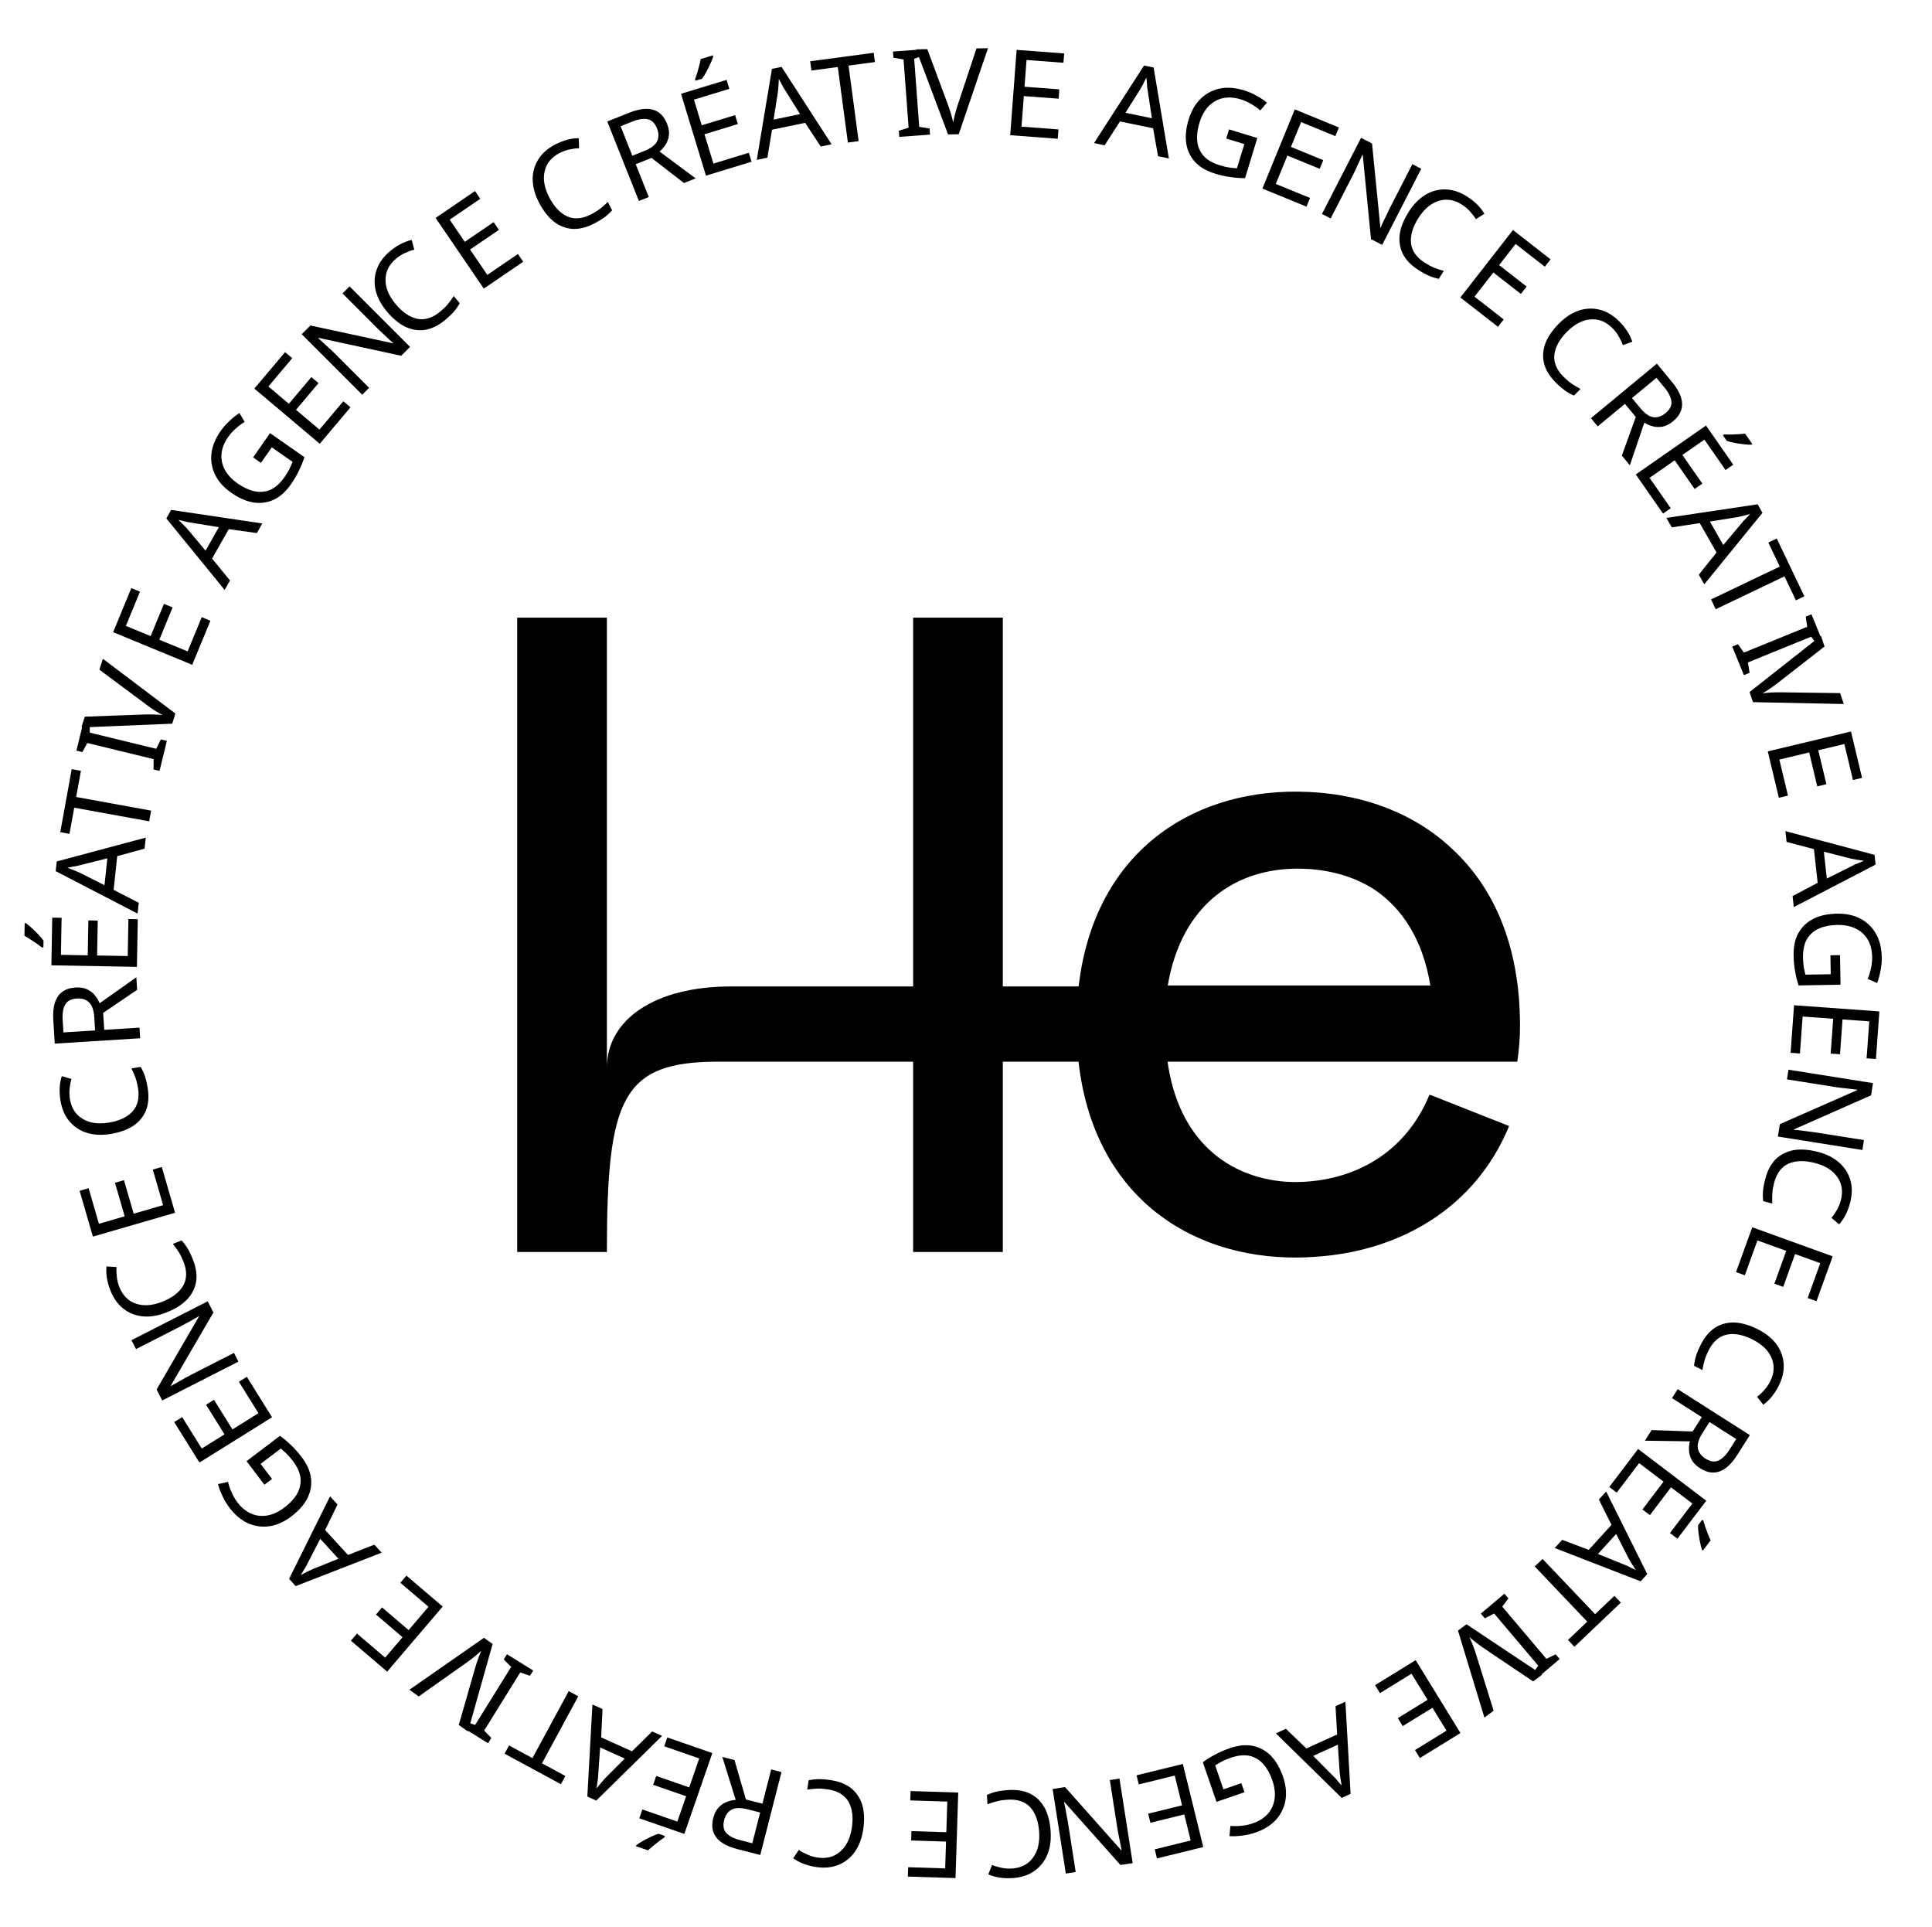
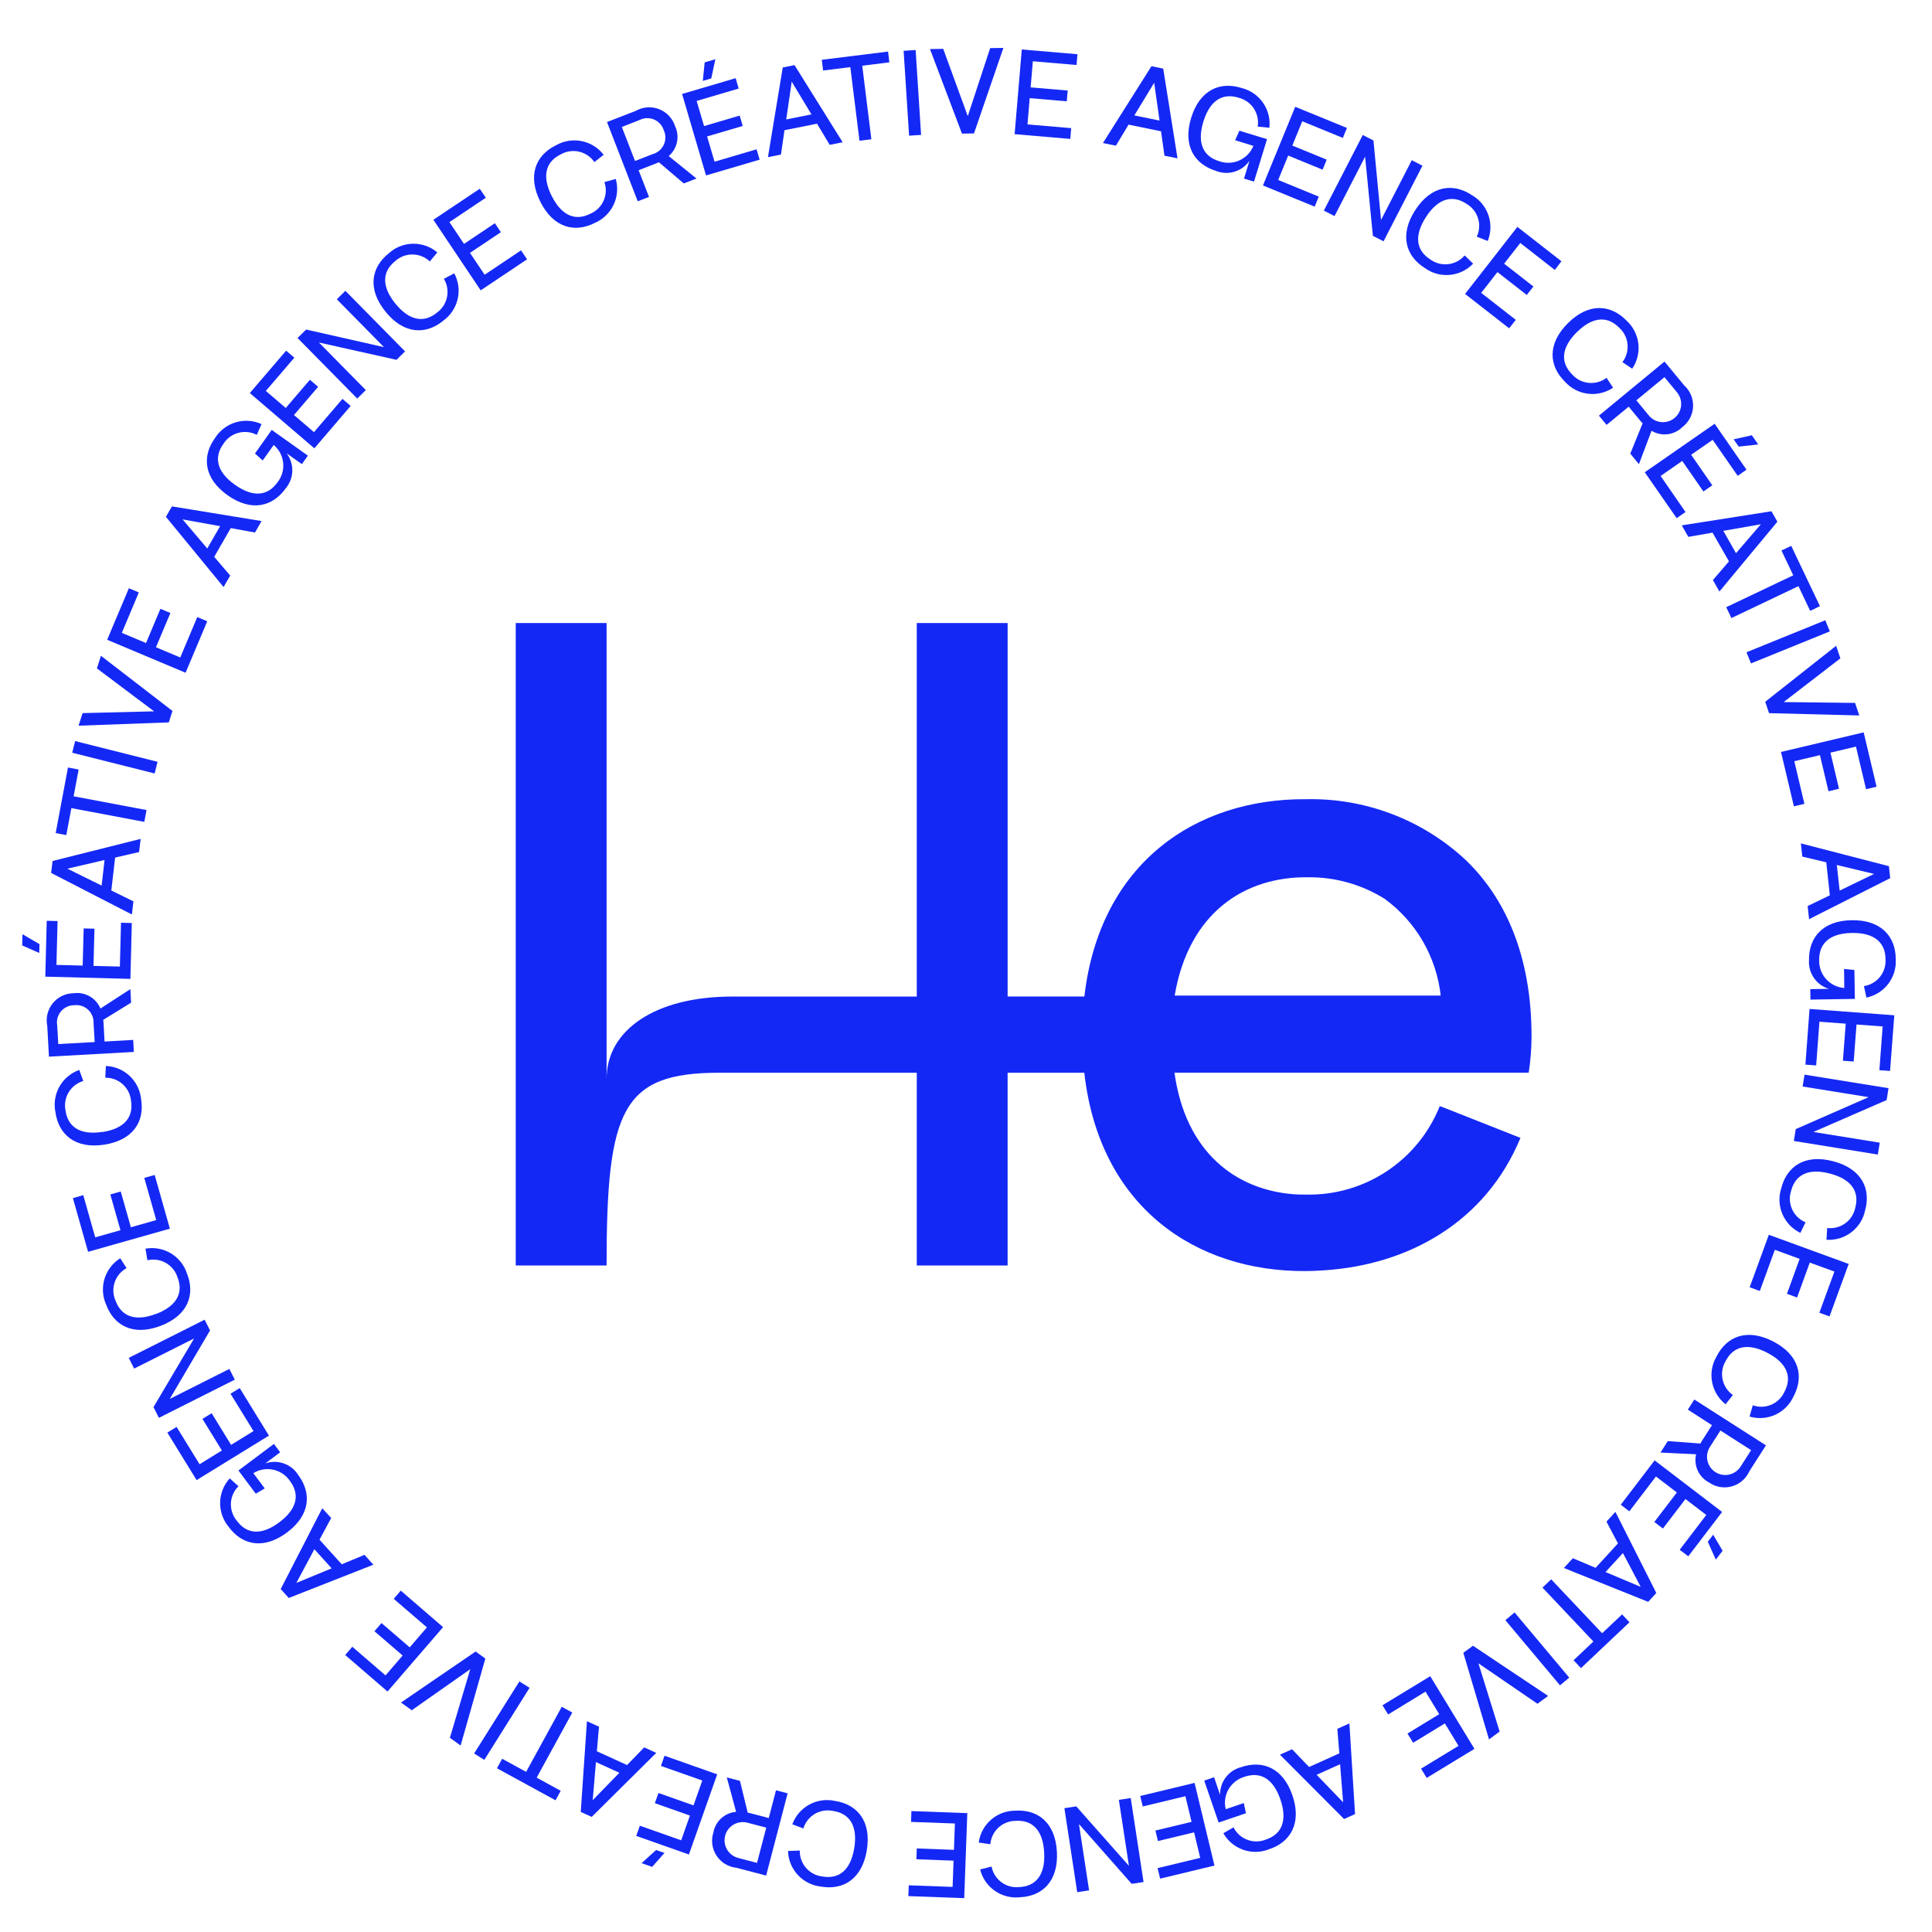
- <svg id="a" data-name="Calque 1" width="5.004cm" height="4.989cm" viewBox="0 0 141.846 141.414">
+ <svg xmlns="http://www.w3.org/2000/svg" width="137" height="137" viewBox="0 0 137 137">
  <defs>
    <style>
            .animating {
                transform-origin: center;
-                 animation: rotate 12s infinite linear;
+                 animation: rotate 30s infinite linear;
            }
            @keyframes rotate {
                from { transform: rotate(360deg); }
                to { transform: rotate(0); }
            }
- </style>
+         </style>
  </defs>
-   <g class="animating" font-size="8.79px">
-     <text class="c" font-family="PP Radio Grotesk" transform="translate(80.32233 10.49966) rotate(11.58759)">
-       <tspan x="0" y="0">A</tspan>
-     </text>
-     <text class="c" font-family="PP Radio Grotesk" transform="translate(85.84382 11.61441) rotate(17.0106)">
-       <tspan x="0" y="0">G</tspan>
-     </text>
-     <text class="c" font-family="PP Radio Grotesk" transform="translate(91.88776 13.51334) rotate(22.26821)">
-       <tspan x="0" y="0">E</tspan>
-     </text>
-     <text class="c" font-family="PP Radio Grotesk" transform="translate(96.29303 15.30875) rotate(27.18652)">
-       <tspan x="0" y="0">N</tspan>
-     </text>
-     <text class="c" font-family="PP Radio Grotesk" transform="translate(101.296 17.87515) rotate(32.77112)">
-       <tspan x="0" y="0">C</tspan>
-     </text>
-     <text class="c" font-family="PP Radio Grotesk" transform="translate(106.5411 21.30533) rotate(37.94838)">
-       <tspan x="0" y="0">E</tspan>
-     </text>
-     <text class="c" font-family="PP Radio Grotesk" transform="translate(110.295 24.29263) rotate(41.15704)">
-       <tspan x="0" y="0" />
-     </text>
-     <text class="c" font-family="PP Radio Grotesk" transform="translate(111.8663 25.58267) rotate(45.04192)">
-       <tspan x="0" y="0">C</tspan>
-     </text>
-     <text class="c" font-family="PP Radio Grotesk" transform="translate(116.2579 30.03043) rotate(50.42526)">
-       <tspan x="0" y="0">R</tspan>
-     </text>
-     <text class="c" font-family="PP Radio Grotesk" transform="translate(119.6075 34.11783) rotate(55.14106)">
-       <tspan x="0" y="0">É</tspan>
-     </text>
-     <text class="c" font-family="PP Radio Grotesk" transform="translate(122.3458 38.01431) rotate(60.27282)">
-       <tspan x="0" y="0">A</tspan>
-     </text>
-     <text class="c" font-family="PP Radio Grotesk" transform="translate(124.7403 42.15054) rotate(64.44756)">
-       <tspan x="0" y="0">T</tspan>
-     </text>
-     <text class="c" font-family="PP Radio Grotesk" transform="translate(127.044 47.12125) rotate(67.84314)">
-       <tspan x="0" y="0">I</tspan>
-     </text>
-     <text class="c" font-family="PP Radio Grotesk" transform="translate(127.7364 48.66128) rotate(71.48145)">
-       <tspan x="0" y="0">V</tspan>
-     </text>
-     <text class="c" font-family="PP Radio Grotesk" transform="translate(129.5889 54.31558) rotate(76.55361)">
-       <tspan x="0" y="0">E</tspan>
-     </text>
-     <text class="c" font-family="PP Radio Grotesk" transform="translate(130.6602 58.99966) rotate(79.80459)">
-       <tspan x="0" y="0" />
-     </text>
-     <text class="c" font-family="PP Radio Grotesk" transform="translate(131.0821 61.00308) rotate(83.68088)">
-       <tspan x="0" y="0">A</tspan>
-     </text>
-     <text class="c" font-family="PP Radio Grotesk" transform="translate(131.7169 66.58609) rotate(89.00211)">
-       <tspan x="0" y="0">G</tspan>
-     </text>
-     <text class="c" font-family="PP Radio Grotesk" transform="translate(131.7803 72.92789) rotate(94.14851)">
-       <tspan x="0" y="0">E</tspan>
-     </text>
-     <text class="c" font-family="PP Radio Grotesk" transform="translate(131.4454 77.66812) rotate(99.02576)">
-       <tspan x="0" y="0">N</tspan>
-     </text>
-     <text class="c" font-family="PP Radio Grotesk" transform="translate(130.5626 83.2399) rotate(104.6508)">
-       <tspan x="0" y="0">C</tspan>
-     </text>
-     <text class="c" font-family="PP Radio Grotesk" transform="translate(128.9395 89.27408) rotate(109.8667)">
-       <tspan x="0" y="0">E</tspan>
-     </text>
-     <text class="c" font-family="PP Radio Grotesk" transform="translate(127.2618 93.77896) rotate(113.1244)">
-       <tspan x="0" y="0" />
-     </text>
-     <text class="c" font-family="PP Radio Grotesk" transform="translate(126.5186 95.6774) rotate(117.0555)">
-       <tspan x="0" y="0">C</tspan>
-     </text>
-     <text class="c" font-family="PP Radio Grotesk" transform="translate(123.6368 101.2409) rotate(122.4928)">
-       <tspan x="0" y="0">R</tspan>
-     </text>
-     <text class="c" font-family="PP Radio Grotesk" transform="translate(120.7882 105.6725) rotate(127.1989)">
-       <tspan x="0" y="0">É</tspan>
-     </text>
-     <text class="c" font-family="PP Radio Grotesk" transform="translate(117.9239 109.4787) rotate(132.3113)">
-       <tspan x="0" y="0">A</tspan>
-     </text>
-     <text class="c" font-family="PP Radio Grotesk" transform="translate(114.7393 113.0192) rotate(136.4297)">
-       <tspan x="0" y="0">T</tspan>
-     </text>
-     <text class="c" font-family="PP Radio Grotesk" transform="translate(110.7276 116.7472) rotate(139.7846)">
-       <tspan x="0" y="0">I</tspan>
-     </text>
-     <text class="c" font-family="PP Radio Grotesk" transform="translate(109.4766 117.8815) rotate(143.3804)">
-       <tspan x="0" y="0">V</tspan>
-     </text>
-     <text class="c" font-family="PP Radio Grotesk" transform="translate(104.67 121.4079) rotate(148.4141)">
-       <tspan x="0" y="0">E</tspan>
-     </text>
-     <text class="c" font-family="PP Radio Grotesk" transform="translate(100.543 123.8888) rotate(151.6604)">
-       <tspan x="0" y="0" />
-     </text>
-     <text class="c" font-family="PP Radio Grotesk" transform="translate(98.77839 124.9088) rotate(155.5394)">
-       <tspan x="0" y="0">A</tspan>
-     </text>
-     <text class="c" font-family="PP Radio Grotesk" transform="translate(93.66901 127.2526) rotate(160.9501)">
-       <tspan x="0" y="0">G</tspan>
-     </text>
-     <text class="c" font-family="PP Radio Grotesk" transform="translate(87.6778 129.2712) rotate(166.197)">
-       <tspan x="0" y="0">E</tspan>
-     </text>
-     <text class="c" font-family="PP Radio Grotesk" transform="translate(83.04206 130.4176) rotate(171.1324)">
-       <tspan x="0" y="0">N</tspan>
-     </text>
-     <text class="c" font-family="PP Radio Grotesk" transform="translate(77.48737 131.2873) rotate(176.6901)">
-       <tspan x="0" y="0">C</tspan>
-     </text>
-     <text class="c" font-family="PP Radio Grotesk" transform="translate(71.211 131.6042) rotate(-178.1854)">
-       <tspan x="0" y="0">E</tspan>
-     </text>
-     <text class="c" font-family="PP Radio Grotesk" transform="translate(66.4405 131.4079) rotate(-175.0149)">
-       <tspan x="0" y="0" />
-     </text>
-     <text class="c" font-family="PP Radio Grotesk" transform="translate(64.38386 131.2907) rotate(-171.0867)">
-       <tspan x="0" y="0">C</tspan>
-     </text>
-     <text class="c" font-family="PP Radio Grotesk" transform="translate(58.20905 130.2868) rotate(-165.6385)">
-       <tspan x="0" y="0">R</tspan>
-     </text>
-     <text class="c" font-family="PP Radio Grotesk" transform="translate(53.11237 128.9596) rotate(-160.8844)">
-       <tspan x="0" y="0">É</tspan>
-     </text>
-     <text class="c" font-family="PP Radio Grotesk" transform="translate(48.60846 127.4196) rotate(-155.715)">
-       <tspan x="0" y="0">A</tspan>
-     </text>
-     <text class="c" font-family="PP Radio Grotesk" transform="translate(44.25593 125.4865) rotate(-151.5526)">
-       <tspan x="0" y="0">T</tspan>
-     </text>
-     <text class="c" font-family="PP Radio Grotesk" transform="translate(39.45319 122.8097) rotate(-148.1555)">
-       <tspan x="0" y="0">I</tspan>
-     </text>
-     <text class="c" font-family="PP Radio Grotesk" transform="translate(38.00007 121.9762) rotate(-144.5606)">
-       <tspan x="0" y="0">V</tspan>
-     </text>
-     <text class="c" font-family="PP Radio Grotesk" transform="translate(33.15534 118.4816) rotate(-139.5276)">
-       <tspan x="0" y="0">E</tspan>
-     </text>
-     <text class="c" font-family="PP Radio Grotesk" transform="translate(29.53913 115.3346) rotate(-136.3236)">
-       <tspan x="0" y="0" />
-     </text>
-     <text class="c" font-family="PP Radio Grotesk" transform="translate(28.02155 113.9689) rotate(-132.4809)">
-       <tspan x="0" y="0">A</tspan>
-     </text>
-     <text class="c" font-family="PP Radio Grotesk" transform="translate(24.21296 109.8351) rotate(-127.1346)">
-       <tspan x="0" y="0">G</tspan>
-     </text>
-     <text class="c" font-family="PP Radio Grotesk" transform="translate(20.4278 104.7589) rotate(-121.9315)">
-       <tspan x="0" y="0">E</tspan>
-     </text>
-     <text class="c" font-family="PP Radio Grotesk" transform="translate(17.89557 100.7101) rotate(-117.0122)">
-       <tspan x="0" y="0">N</tspan>
-     </text>
-     <text class="c" font-family="PP Radio Grotesk" transform="translate(15.33112 95.68716) rotate(-111.3893)">
-       <tspan x="0" y="0">C</tspan>
-     </text>
-     <text class="c" font-family="PP Radio Grotesk" transform="translate(13.09284 89.84439) rotate(-106.1676)">
-       <tspan x="0" y="0">E</tspan>
-     </text>
-     <text class="c" font-family="PP Radio Grotesk" transform="translate(11.80573 85.23794) rotate(-102.9321)">
-       <tspan x="0" y="0" />
-     </text>
-     <text class="c" font-family="PP Radio Grotesk" transform="translate(11.28815 83.26968) rotate(-99.00419)">
-       <tspan x="0" y="0">C</tspan>
-     </text>
-     <text class="c" font-family="PP Radio Grotesk" transform="translate(10.34382 77.06705) rotate(-93.58039)">
-       <tspan x="0" y="0">R</tspan>
-     </text>
-     <text class="c" font-family="PP Radio Grotesk" transform="translate(10.0362 71.8273) rotate(-88.95847)">
-       <tspan x="0" y="0">É</tspan>
-     </text>
-     <text class="c" font-family="PP Radio Grotesk" transform="translate(10.10261 67.05777) rotate(-83.86107)">
-       <tspan x="0" y="0">A</tspan>
-     </text>
-     <text class="c" font-family="PP Radio Grotesk" transform="translate(10.58698 62.298) rotate(-79.69284)">
-       <tspan x="0" y="0">T</tspan>
-     </text>
-     <text class="c" font-family="PP Radio Grotesk" transform="translate(11.62897 56.9313) rotate(-76.30787)">
-       <tspan x="0" y="0">I</tspan>
-     </text>
-     <text class="c" font-family="PP Radio Grotesk" transform="translate(11.9737 55.26578) rotate(-72.65554)">
-       <tspan x="0" y="0">V</tspan>
-     </text>
-     <text class="c" font-family="PP Radio Grotesk" transform="translate(13.78522 49.59048) rotate(-67.57606)">
-       <tspan x="0" y="0">E</tspan>
-     </text>
-     <text class="c" font-family="PP Radio Grotesk" transform="translate(15.65729 45.17789) rotate(-64.33889)">
-       <tspan x="0" y="0" />
-     </text>
-     <text class="c" font-family="PP Radio Grotesk" transform="translate(16.49323 43.29947) rotate(-60.44671)">
-       <tspan x="0" y="0">A</tspan>
-     </text>
-     <text class="c" font-family="PP Radio Grotesk" transform="translate(19.25007 38.40152) rotate(-55.07592)">
-       <tspan x="0" y="0">G</tspan>
-     </text>
-     <text class="c" font-family="PP Radio Grotesk" transform="translate(22.92194 33.22671) rotate(-49.86853)">
-       <tspan x="0" y="0">E</tspan>
-     </text>
-     <text class="c" font-family="PP Radio Grotesk" transform="translate(25.98542 29.57974) rotate(-44.99873)">
-       <tspan x="0" y="0">N</tspan>
-     </text>
-     <text class="c" font-family="PP Radio Grotesk" transform="translate(29.96491 25.59634) rotate(-39.44618)">
-       <tspan x="0" y="0">C</tspan>
-     </text>
-     <text class="c" font-family="PP Radio Grotesk" transform="translate(34.81159 21.66617) rotate(-34.29986)">
-       <tspan x="0" y="0">E</tspan>
-     </text>
-     <text class="c" font-family="PP Radio Grotesk" transform="translate(38.81061 18.99576) rotate(-31.06667)">
-       <tspan x="0" y="0" />
-     </text>
-     <text class="c" font-family="PP Radio Grotesk" transform="translate(40.52643 17.88785) rotate(-27.14272)">
-       <tspan x="0" y="0">C</tspan>
-     </text>
-     <text class="c" font-family="PP Radio Grotesk" transform="translate(46.10846 15.06656) rotate(-21.69678)">
-       <tspan x="0" y="0">R</tspan>
-     </text>
-     <text class="c" font-family="PP Radio Grotesk" transform="translate(51.00886 13.13931) rotate(-16.94481)">
-       <tspan x="0" y="0">É</tspan>
-     </text>
-     <text class="c" font-family="PP Radio Grotesk" transform="translate(55.56159 11.7316) rotate(-11.76624)">
-       <tspan x="0" y="0">A</tspan>
-     </text>
-     <text class="c" font-family="PP Radio Grotesk" transform="translate(60.22175 10.73209) rotate(-7.60532)">
-       <tspan x="0" y="0">T</tspan>
-     </text>
-     <text class="c" font-family="PP Radio Grotesk" transform="translate(65.66511 10.07095) rotate(-4.23893)">
-       <tspan x="0" y="0">I</tspan>
-     </text>
-     <text class="c" font-family="PP Radio Grotesk" transform="translate(67.35846 9.90103) rotate(-.9283)">
-       <tspan x="0" y="0">V</tspan>
-     </text>
-     <text class="c" font-family="PP Radio Grotesk" transform="translate(73.31159 9.85562) rotate(4.30514)">
-       <tspan x="0" y="0">E</tspan>
-     </text>
+   <g id="Groupe_86" data-name="Groupe 86" transform="translate(1.573 3.398)">
+     <g id="Groupe_85" data-name="Groupe 85">
+       <g class="animating" id="Groupe_84" data-name="Groupe 84">
+         <path id="Tracé_226" data-name="Tracé 226" d="M89.183,9.541l-.709-.216.386-1.26a1.988,1.988,0,0,1-2.365.718c-1.516-.466-2.38-1.766-1.77-3.76S86.785,2.418,88.3,2.9a2.615,2.615,0,0,1,1.974,2.82l-.83-.082A1.81,1.81,0,0,0,88.084,3.59c-1.06-.333-2.007.108-2.493,1.7s.053,2.478,1.116,2.8a1.918,1.918,0,0,0,2.431-1.085l-1.293-.4.3-.675,1.961.6Z" transform="translate(-1.833 -0.059)" fill="#1428f5" />
+         <path id="Tracé_227" data-name="Tracé 227" d="M95.6,6.474l-2.877-1.18-.706,1.722,2.439,1-.291.71-2.44-1-.709,1.73,2.878,1.18-.292.71-3.667-1.5,2.289-5.579,3.667,1.5Z" transform="translate(-1.951 -0.092)" fill="#1428f5" />
+         <path id="Tracé_228" data-name="Tracé 228" d="M100.583,8.1l.758.39-2.759,5.36-.757-.39L97.274,7.85l-2.168,4.212-.758-.389,2.759-5.361.759.39.538,5.634Z" transform="translate(-2.046 -0.137)" fill="#1428f5" />
+         <path id="Tracé_229" data-name="Tracé 229" d="M101.715,12.218c-.9,1.4-.629,2.4.31,3a1.807,1.807,0,0,0,2.439-.283l.6.582a2.618,2.618,0,0,1-3.43.309c-1.341-.845-1.813-2.34-.678-4.1s2.691-1.945,4.014-1.07A2.619,2.619,0,0,1,106.1,13.91l-.777-.306a1.807,1.807,0,0,0-.746-2.339c-.929-.609-1.96-.444-2.862.954" transform="translate(-2.176 -0.22)" fill="#1428f5" />
+         <path id="Tracé_230" data-name="Tracé 230" d="M110.949,16.027,108.5,14.114l-1.145,1.467L109.43,17.2l-.472.6-2.079-1.622-1.15,1.474,2.452,1.913-.472.6-3.125-2.438,3.71-4.754,3.124,2.437Z" transform="translate(-2.268 -0.282)" fill="#1428f5" />
+         <path id="Tracé_231" data-name="Tracé 231" d="M112.651,20.56c-1.178,1.172-1.125,2.214-.337,3a1.806,1.806,0,0,0,2.442.244l.462.7a2.617,2.617,0,0,1-3.415-.429c-1.13-1.11-1.273-2.67.211-4.146s3.042-1.327,4.148-.192a2.618,2.618,0,0,1,.412,3.418l-.694-.465a1.806,1.806,0,0,0-.232-2.443c-.777-.793-1.819-.851-3,.322" transform="translate(-2.406 -0.409)" fill="#1428f5" />
+         <path id="Tracé_232" data-name="Tracé 232" d="M117.124,30.008l-.613-.744.874-2.148a1.564,1.564,0,0,1-.138-.154l-.849-1.03-1.567,1.293-.543-.657,4.65-3.835,1.392,1.687a1.924,1.924,0,0,1-.139,2.972,1.79,1.79,0,0,1-2.172.25Zm1.811-6.169-1.993,1.644.849,1.029a1.293,1.293,0,1,0,1.993-1.643Z" transform="translate(-2.479 -0.493)" fill="#1428f5" />
+         <path id="Tracé_233" data-name="Tracé 233" d="M124.2,30.935l-1.774-2.553-1.527,1.06,1.5,2.165-.631.437-1.5-2.165-1.535,1.065L120.5,33.5l-.629.437-2.26-3.255,4.954-3.439,2.258,3.256Zm1.454-2.225-1.383.153-.358-.517,1.289-.288Z" transform="translate(-2.551 -0.591)" fill="#1428f5" />
+         <path id="Tracé_234" data-name="Tracé 234" d="M122.5,38.46l1.139-1.321L122.474,35.1l-1.718.3-.464-.816,6.358-1,.422.74-4.112,4.953Zm.738-3.488.9,1.586,1.763-2.052Z" transform="translate(-2.609 -0.728)" fill="#1428f5" />
+         <path id="Tracé_235" data-name="Tracé 235" d="M129.468,40.7l-.834-1.75-4.752,2.262-.367-.77,4.752-2.262-.836-1.758.693-.329,2.036,4.277Z" transform="translate(-2.679 -0.783)" fill="#1428f5" />
+         <rect id="Rectangle_109" data-name="Rectangle 109" width="6.033" height="0.853" transform="translate(122.271 42.854) rotate(-22.093)" fill="#1428f5" />
+         <path id="Tracé_236" data-name="Tracé 236" d="M132.711,47.386l.3.89-6.4-.164-.27-.808,5.029-3.968.3.89-4.022,3.1Z" transform="translate(-2.74 -0.94)" fill="#1428f5" />
+         <path id="Tracé_237" data-name="Tracé 237" d="M133.516,53.643,132.8,50.62l-1.809.429.607,2.562-.745.177-.608-2.562-1.817.43.716,3.023-.745.177L127.485,51l5.862-1.389.914,3.852Z" transform="translate(-2.765 -1.076)" fill="#1428f5" />
+         <path id="Tracé_238" data-name="Tracé 238" d="M129.405,62.1l1.573-.759L130.726,59l-1.7-.406-.1-.934,6.242,1.614.092.849-5.753,2.909Zm2.069-2.91.2,1.817,2.438-1.183Z" transform="translate(-2.796 -1.251)" fill="#1428f5" />
+         <path id="Tracé_239" data-name="Tracé 239" d="M129.617,68.855l-.012-.741,1.319-.021a1.987,1.987,0,0,1-1.41-2.029c-.025-1.585.946-2.806,3.031-2.838s3.111,1.157,3.119,2.742a2.618,2.618,0,0,1-2.077,2.746l-.177-.816a1.805,1.805,0,0,0,1.529-1.918c-.008-1.111-.718-1.875-2.38-1.85s-2.339.812-2.322,1.923a1.916,1.916,0,0,0,1.78,1.979L132,66.681l.733.074.032,2.051Z" transform="translate(-2.809 -1.371)" fill="#1428f5" />
+         <path id="Tracé_240" data-name="Tracé 240" d="M134.5,74l.232-3.1-1.854-.139-.2,2.626-.765-.057.2-2.627-1.864-.139-.232,3.1-.763-.057.294-3.948,6.009.449-.3,3.948Z" transform="translate(-2.804 -1.511)" fill="#1428f5" />
+         <path id="Tracé_241" data-name="Tracé 241" d="M134.507,79.244l-.137.842-5.956-.962.136-.842,5.167-2.265-4.679-.755.136-.843,5.956.962-.136.842L129.8,78.485Z" transform="translate(-2.785 -1.614)" fill="#1428f5" />
+         <path id="Tracé_242" data-name="Tracé 242" d="M130.954,81.569c-1.608-.424-2.48.149-2.754,1.225a1.806,1.806,0,0,0,1.023,2.231l-.366.749A2.618,2.618,0,0,1,127.5,82.61c.386-1.537,1.66-2.449,3.684-1.916s2.684,1.955,2.263,3.483a2.617,2.617,0,0,1-2.74,2.084l.051-.834a1.805,1.805,0,0,0,1.99-1.435c.292-1.072-.185-2-1.793-2.423" transform="translate(-2.763 -1.747)" fill="#1428f5" />
+         <path id="Tracé_243" data-name="Tracé 243" d="M130.156,91.555l1.067-2.92L129.476,88l-.9,2.476-.719-.263.9-2.476L127,87.092l-1.066,2.92-.721-.263,1.36-3.721,5.663,2.068-1.36,3.722Z" transform="translate(-2.716 -1.866)" fill="#1428f5" />
+         <path id="Tracé_244" data-name="Tracé 244" d="M126.4,94.548c-1.478-.76-2.454-.39-2.954.6a1.807,1.807,0,0,0,.519,2.4l-.52.653a2.618,2.618,0,0,1-.642-3.382c.71-1.417,2.15-2.032,4.011-1.074s2.2,2.487,1.457,3.889a2.617,2.617,0,0,1-3.125,1.442l.228-.8a1.805,1.805,0,0,0,2.253-.971c.517-.983.251-1.992-1.227-2.753" transform="translate(-2.656 -2.023)" fill="#1428f5" />
+         <path id="Tracé_245" data-name="Tracé 245" d="M118.749,101.73l.519-.813,2.314.172a1.557,1.557,0,0,1,.1-.179l.719-1.124-1.712-1.1.46-.718,5.078,3.25-1.179,1.843a1.924,1.924,0,0,1-2.872.78,1.788,1.788,0,0,1-.9-1.99Zm6.428-.171L123,100.166l-.719,1.124a1.293,1.293,0,1,0,2.177,1.392Z" transform="translate(-2.576 -2.125)" fill="#1428f5" />
+         <path id="Tracé_246" data-name="Tracé 246" d="M120.049,108.718l1.886-2.468-1.477-1.128-1.6,2.092-.609-.465,1.6-2.093-1.484-1.133-1.886,2.468-.608-.466,2.4-3.145,4.786,3.658-2.4,3.144Zm2.561.7-.568-1.268.382-.5.667,1.139Z" transform="translate(-2.513 -2.221)" fill="#1428f5" />
+         <path id="Tracé_247" data-name="Tracé 247" d="M112.385,109.4l1.608.681,1.59-1.733-.816-1.543.634-.692,2.9,5.751-.577.628-5.977-2.4Zm3.55-.366-1.235,1.345,2.495,1.051Z" transform="translate(-2.424 -2.302)" fill="#1428f5" />
+         <path id="Tracé_248" data-name="Tracé 248" d="M112.4,116.74l1.407-1.33-3.612-3.822.619-.585,3.612,3.821,1.415-1.335.525.557-3.44,3.251Z" transform="translate(-2.39 -2.408)" fill="#1428f5" />
+         <rect id="Rectangle_110" data-name="Rectangle 110" width="0.853" height="6.03" transform="translate(105.174 111.49) rotate(-39.974)" fill="#1428f5" />
+         <path id="Tracé_249" data-name="Tracé 249" d="M107.035,121.9l-.754.557-1.822-6.141.685-.5,5.327,3.557-.755.556-4.187-2.867Z" transform="translate(-2.266 -2.512)" fill="#1428f5" />
+         <path id="Tracé_250" data-name="Tracé 250" d="M101.335,124.578l2.656-1.616-.967-1.59-2.252,1.371-.4-.655,2.251-1.371-.972-1.6L99,120.737l-.4-.654,3.386-2.06,3.135,5.152-3.385,2.059Z" transform="translate(-2.139 -2.56)" fill="#1428f5" />
+         <path id="Tracé_251" data-name="Tracé 251" d="M92.025,123.277l1.209,1.259,2.143-.967-.142-1.739.856-.385.4,6.429-.778.351-4.549-4.563Zm3.406,1.062-1.664.75,1.879,1.949Z" transform="translate(-1.977 -2.634)" fill="#1428f5" />
+         <path id="Tracé_252" data-name="Tracé 252" d="M85.678,125.566l.7-.239.424,1.247a1.988,1.988,0,0,1,1.5-1.965c1.5-.511,2.959.038,3.632,2.01s-.146,3.315-1.65,3.81a2.615,2.615,0,0,1-3.25-1.131l.721-.418a1.807,1.807,0,0,0,2.3.864c1.054-.35,1.562-1.26,1.027-2.833s-1.493-1.975-2.544-1.617a1.916,1.916,0,0,0-1.335,2.3l1.28-.436.155.721-1.94.66Z" transform="translate(-1.858 -2.699)" fill="#1428f5" />
+         <path id="Tracé_253" data-name="Tracé 253" d="M82.271,131.8l3.023-.728-.435-1.809-2.563.617-.179-.745,2.563-.616-.437-1.818-3.023.727-.18-.744,3.853-.927,1.411,5.862-3.853.927Z" transform="translate(-1.758 -2.728)" fill="#1428f5" />
+         <path id="Tracé_254" data-name="Tracé 254" d="M77.294,133.4l-.842.128-.909-5.956.841-.128,3.736,4.218-.715-4.68.843-.128.908,5.956-.841.128L76.576,128.7Z" transform="translate(-1.639 -2.751)" fill="#1428f5" />
+         <path id="Tracé_255" data-name="Tracé 255" d="M73.975,130.737c-.09-1.659-.9-2.315-2.01-2.246a1.805,1.805,0,0,0-1.807,1.658l-.826-.119a2.616,2.616,0,0,1,2.594-2.261c1.581-.1,2.839.83,2.952,2.919s-1.039,3.152-2.622,3.22a2.616,2.616,0,0,1-2.822-1.969l.809-.207a1.806,1.806,0,0,0,1.975,1.455c1.109-.051,1.846-.79,1.757-2.449" transform="translate(-1.504 -2.771)" fill="#1428f5" />
+         <path id="Tracé_256" data-name="Tracé 256" d="M64.261,133.063l3.109.113.067-1.86-2.635-.1.027-.767,2.636.1.068-1.869-3.11-.113.027-.767,3.963.145-.22,6.029-3.961-.145Z" transform="translate(-1.393 -2.772)" fill="#1428f5" />
+         <path id="Tracé_257" data-name="Tracé 257" d="M60.208,130.4c.265-1.643-.39-2.455-1.489-2.624a1.808,1.808,0,0,0-2.121,1.238l-.783-.292a2.619,2.619,0,0,1,3.019-1.66c1.567.236,2.6,1.415,2.266,3.482s-1.685,2.863-3.247,2.594a2.621,2.621,0,0,1-2.343-2.526l.835-.031a1.806,1.806,0,0,0,1.623,1.842c1.1.186,1.973-.38,2.239-2.022" transform="translate(-1.204 -2.755)" fill="#1428f5" />
+         <path id="Tracé_258" data-name="Tracé 258" d="M51.051,125.36l.933.244.549,2.253a1.671,1.671,0,0,1,.2.044l1.292.338.514-1.966.825.215-1.525,5.831-2.116-.553a1.923,1.923,0,0,1-1.627-2.491A1.789,1.789,0,0,1,51.71,127.8Zm2.143,6.061.654-2.5-1.291-.339a1.293,1.293,0,1,0-.654,2.5Z" transform="translate(-1.085 -2.719)" fill="#1428f5" />
+         <path id="Tracé_259" data-name="Tracé 259" d="M44.765,128.75l2.931,1.035.619-1.754-2.486-.878.256-.722,2.484.877.622-1.762-2.932-1.035.255-.723,3.735,1.319-2.006,5.685-3.736-1.319Zm.122,2.655,1.032-.932.592.209-.877.987Z" transform="translate(-0.965 -2.685)" fill="#1428f5" />
+         <path id="Tracé_260" data-name="Tracé 260" d="M41.78,121.677l-.151,1.74,2.14.977,1.217-1.252.855.39-4.578,4.539-.776-.354.438-6.432Zm1.445,3.266-1.661-.759-.23,2.7Z" transform="translate(-0.878 -2.631)" fill="#1428f5" />
+         <path id="Tracé_261" data-name="Tracé 261" d="M34.781,123.925l1.7.93,2.526-4.615.748.409-2.526,4.616,1.706.934-.368.672L34.413,124.6Z" transform="translate(-0.746 -2.608)" fill="#1428f5" />
+         <rect id="Rectangle_111" data-name="Rectangle 111" width="6.033" height="0.853" transform="matrix(0.532, -0.847, 0.847, 0.532, 32.048, 120.943)" fill="#1428f5" />
+         <path id="Tracé_262" data-name="Tracé 262" d="M28.22,120.4l-.761-.549,5.289-3.617.692.5L31.686,122.9l-.761-.549,1.446-4.867Z" transform="translate(-0.596 -2.521)" fill="#1428f5" />
+         <path id="Tracé_263" data-name="Tracé 263" d="M23.917,115.8l2.355,2.032,1.215-1.41-2-1.722.5-.58,2,1.722,1.221-1.416L26.854,112.4l.5-.581,3,2.589-3.939,4.567-3-2.589Z" transform="translate(-0.508 -2.425)" fill="#1428f5" />
+         <path id="Tracé_264" data-name="Tracé 264" d="M22.318,106.542l-.828,1.537,1.576,1.744,1.614-.669.629.7-6,2.358-.571-.633,2.947-5.73Zm.033,3.569-1.225-1.355-1.279,2.388Z" transform="translate(-0.406 -2.296)" fill="#1428f5" />
+         <path id="Tracé_265" data-name="Tracé 265" d="M18.162,101.187l.444.593-1.056.79a1.988,1.988,0,0,1,2.333.815c.95,1.269.88,2.828-.789,4.079s-3.2.888-4.135-.39a2.618,2.618,0,0,1,.069-3.444l.621.558a1.808,1.808,0,0,0-.113,2.452c.659.9,1.684,1.1,3.014.1s1.419-2.031.752-2.921a1.918,1.918,0,0,0-2.6-.558l.81,1.083-.637.37-1.23-1.642Z" transform="translate(-0.311 -2.195)" fill="#1428f5" />
+         <path id="Tracé_266" data-name="Tracé 266" d="M11.178,99.893l1.628,2.646,1.583-.974-1.379-2.242.653-.4,1.379,2.243,1.59-.978L15,97.539l.653-.4,2.073,3.371-5.13,3.155-2.074-3.371Z" transform="translate(-0.228 -2.107)" fill="#1428f5" />
+         <path id="Tracé_267" data-name="Tracé 267" d="M8.107,95.65l-.383-.761,5.382-2.706.383.761L10.633,97.8l4.228-2.127.383.761L9.863,99.141l-.383-.761,2.879-4.868Z" transform="translate(-0.168 -1.999)" fill="#1428f5" />
+         <path id="Tracé_268" data-name="Tracé 268" d="M9.626,91.663c1.55-.6,1.922-1.569,1.516-2.6a1.806,1.806,0,0,0-2.134-1.208l-.141-.821a2.614,2.614,0,0,1,2.949,1.77c.585,1.471.085,2.954-1.866,3.7s-3.316-.015-3.868-1.5a2.614,2.614,0,0,1,1-3.29l.446.7a1.8,1.8,0,0,0-.774,2.325c.391,1.039,1.32,1.511,2.869.916" transform="translate(-0.127 -1.887)" fill="#1428f5" />
+         <path id="Tracé_269" data-name="Tracé 269" d="M4.413,83.124l.846,2.991,1.789-.506-.717-2.536.738-.208L7.787,85.4l1.8-.509L8.738,81.9l.738-.208L10.553,85.5l-5.8,1.641L3.677,83.333Z" transform="translate(-0.08 -1.772)" fill="#1428f5" />
+         <path id="Tracé_270" data-name="Tracé 270" d="M5.726,78.479c1.643-.247,2.217-1.117,2.042-2.214a1.8,1.8,0,0,0-1.822-1.64l.039-.833a2.613,2.613,0,0,1,2.5,2.365c.253,1.563-.554,2.9-2.621,3.216s-3.234-.731-3.454-2.3a2.616,2.616,0,0,1,1.69-3l.284.785a1.805,1.805,0,0,0-1.258,2.1c.158,1.1.962,1.76,2.6,1.512" transform="translate(-0.051 -1.601)" fill="#1428f5" />
+         <path id="Tracé_271" data-name="Tracé 271" d="M7.71,68.22l.053.963L5.787,70.4a1.824,1.824,0,0,1,.02.205l.073,1.332,2.03-.113.047.851-6.019.335-.121-2.184a1.924,1.924,0,0,1,1.872-2.313,1.792,1.792,0,0,1,1.9,1.085ZM2.6,72.118l2.58-.143L5.1,70.641a1.22,1.22,0,0,0-1.366-1.278,1.22,1.22,0,0,0-1.214,1.421Z" transform="translate(-0.039 -1.48)" fill="#1428f5" />
+         <path id="Tracé_272" data-name="Tracé 272" d="M.021,64.222l1.205.7-.016.628L0,65.014Zm2.489-.935-.08,3.11,1.86.048.069-2.636.766.02-.068,2.637,1.87.048.08-3.109.767.02-.1,3.962L1.64,67.229l.1-3.962Z" transform="translate(0 -1.372)" fill="#1428f5" />
+         <path id="Tracé_273" data-name="Tracé 273" d="M8.337,58.263l-1.7.393-.27,2.335,1.567.77-.108.932L2.1,59.746l.1-.847,6.247-1.568Zm-2.658,2.38.209-1.814-2.637.615Z" transform="translate(-0.046 -1.243)" fill="#1428f5" />
+         <path id="Tracé_274" data-name="Tracé 274" d="M4.057,52.3,3.7,54.2l5.171.975-.158.838-5.171-.976-.361,1.914-.753-.143L3.3,52.157Z" transform="translate(-0.053 -1.131)" fill="#1428f5" />
+         <rect id="Rectangle_112" data-name="Rectangle 112" width="0.852" height="6.025" transform="matrix(0.244, -0.97, 0.97, 0.244, 3.548, 49.979)" fill="#1428f5" />
+         <path id="Tracé_275" data-name="Tracé 275" d="M5.387,44.953l.287-.893,5.072,3.912-.26.812-6.4.234.287-.893L9.444,48Z" transform="translate(-0.089 -0.956)" fill="#1428f5" />
+         <path id="Tracé_276" data-name="Tracé 276" d="M8.405,39.461,7.2,42.328l1.715.722,1.022-2.429.707.3L9.62,43.348l1.724.725,1.206-2.866.707.3L11.72,45.157l-5.56-2.34L7.7,39.164Z" transform="translate(-0.134 -0.849)" fill="#1428f5" />
+         <path id="Tracé_277" data-name="Tracé 277" d="M16.735,35.084l-1.718-.313-1.174,2.038,1.134,1.329-.469.813-4.09-4.98.426-.739L17.2,34.271ZM13.35,36.216l.912-1.582L11.6,34.153Z" transform="translate(-0.226 -0.721)" fill="#1428f5" />
+         <path id="Tracé_278" data-name="Tracé 278" d="M20.551,29.5l-.429.6-1.076-.763a1.989,1.989,0,0,1-.063,2.471c-.917,1.294-2.423,1.705-4.125.5s-1.827-2.774-.894-4.058a2.619,2.619,0,0,1,3.3-.989l-.34.763a1.808,1.808,0,0,0-2.369.645c-.651.9-.529,1.938.828,2.9s2.368.728,3.011-.178a1.919,1.919,0,0,0-.266-2.651l-.782,1.1-.549-.493,1.187-1.674Z" transform="translate(-0.29 -0.586)" fill="#1428f5" />
+         <path id="Tracé_279" data-name="Tracé 279" d="M19.657,22.441,17.635,24.8l1.413,1.208,1.713-2,.582.5-1.713,2,1.419,1.214,2.02-2.36.582.5-2.575,3.007L16.5,24.95l2.575-3.007Z" transform="translate(-0.358 -0.476)" fill="#1428f5" />
+         <path id="Tracé_280" data-name="Tracé 280" d="M22.743,18.206l.608-.6L27.583,21.9l-.608.6-5.5-1.229L24.8,24.646l-.608.6-4.232-4.294.608-.6L26.087,21.6Z" transform="translate(-0.433 -0.382)" fill="#1428f5" />
+         <path id="Tracé_281" data-name="Tracé 281" d="M27.018,18.44c1.046,1.29,2.087,1.345,2.944.639a1.806,1.806,0,0,0,.491-2.4l.738-.387a2.617,2.617,0,0,1-.773,3.353c-1.22,1.01-2.785.993-4.1-.632s-1.009-3.16.233-4.143a2.613,2.613,0,0,1,3.439-.062l-.532.641A1.806,1.806,0,0,0,27,15.428c-.867.692-1.03,1.722.016,3.012" transform="translate(-0.552 -0.308)" fill="#1428f5" />
+         <path id="Tracé_282" data-name="Tracé 282" d="M33.525,10.843l-2.582,1.73,1.035,1.545,2.188-1.466.427.637L32.4,14.754l1.04,1.551,2.582-1.73.426.637-3.288,2.2-3.355-5.005,3.288-2.2Z" transform="translate(-0.647 -0.221)" fill="#1428f5" />
+         <path id="Tracé_283" data-name="Tracé 283" d="M38.355,10.646c.746,1.487,1.752,1.763,2.742,1.256a1.8,1.8,0,0,0,.994-2.244l.806-.221a2.618,2.618,0,0,1-1.475,3.112c-1.41.727-2.937.376-3.876-1.5s-.31-3.307,1.114-4a2.621,2.621,0,0,1,3.379.677l-.658.514A1.808,1.808,0,0,0,38.986,7.7c-1,.491-1.378,1.463-.631,2.95" transform="translate(-0.805 -0.146)" fill="#1428f5" />
+         <path id="Tracé_284" data-name="Tracé 284" d="M48.733,9.355l-.9.349L46.066,8.2a1.716,1.716,0,0,1-.19.083l-1.244.483.736,1.895-.8.309L42.389,5.35l2.04-.792a1.924,1.924,0,0,1,2.78,1.064,1.788,1.788,0,0,1-.444,2.141ZM43.44,5.7l.936,2.41,1.244-.483a1.222,1.222,0,0,0,.793-1.7,1.221,1.221,0,0,0-1.73-.714Z" transform="translate(-0.919 -0.094)" fill="#1428f5" />
+         <path id="Tracé_285" data-name="Tracé 285" d="M51.844,2.9l-2.98.878L49.39,5.56l2.526-.744.215.735-2.526.744.528,1.791,2.98-.879.217.735-3.8,1.119-1.7-5.778,3.8-1.119ZM50.191.82,49.9,2.18l-.6.177.133-1.313Z" transform="translate(-1.037 -0.018)" fill="#1428f5" />
+         <path id="Tracé_286" data-name="Tracé 286" d="M58.434,6.9l-.9-1.5-2.306.461-.252,1.728-.921.184,1.049-6.359.836-.167,3.412,5.469ZM55.351,5.1l1.79-.358-1.4-2.322Z" transform="translate(-1.172 -0.027)" fill="#1428f5" />
+         <path id="Tracé_287" data-name="Tracé 287" d="M62.748,1.029l-1.921.239.647,5.217-.844.1-.648-5.217-1.93.24-.094-.76,4.7-.583Z" transform="translate(-1.257 -0.006)" fill="#1428f5" />
+         <rect id="Rectangle_113" data-name="Rectangle 113" width="0.853" height="6.032" transform="translate(62.504 0.204) rotate(-3.683)" fill="#1428f5" />
+         <path id="Tracé_288" data-name="Tracé 288" d="M70.067.014,71.006,0,68.921,6.063l-.853.014L65.8.081l.939-.015L68.48,4.838Z" transform="translate(-1.427 0)" fill="#1428f5" />
+         <path id="Tracé_289" data-name="Tracé 289" d="M76.327,1.213l-3.1-.264L73.071,2.8l2.627.224-.066.764-2.627-.224-.158,1.863,3.1.264-.065.764-3.947-.337L72.443.112l3.948.337Z" transform="translate(-1.56 -0.002)" fill="#1428f5" />
+         <path id="Tracé_1122" data-name="Tracé 1122" d="M82.7,7.669l-.244-1.729-2.3-.474-.9,1.494-.919-.189,3.439-5.447.835.171,1.014,6.362ZM80.564,4.813l1.787.367L81.969,2.5Z" transform="translate(-1.699 -0.027)" fill="#1428f5" />
+       </g>
+       <path id="Tracé_1121" data-name="Tracé 1121" d="M103.018,58.377a16.068,16.068,0,0,0-11.2-4.2c-7.836-.06-14.629,4.539-15.721,13.99H70.655V41.685H64.212V68.171H51.122c-5.482,0-8.906,2.392-8.906,5.833V41.685H35.774V87.239h6.442c0-11.072,1.09-13.666,7.99-13.666H64.212V87.239h6.442V73.572h5.438c1.065,9.5,7.872,14.125,15.729,14.065q.622-.006,1.239-.051c6.025-.378,11.5-3.433,13.96-9.394l-5.6-2.212,0,.008-.122-.048a9.975,9.975,0,0,1-9.476,6.273c-.276,0-.551,0-.823-.019-4.2-.309-7.729-3.007-8.513-8.623h25.119a16.917,16.917,0,0,0,.2-2.6c0-5.675-1.854-9.845-4.783-12.593M101.363,68.1H82.5c1-5.87,4.95-8.454,9.487-8.388A10.033,10.033,0,0,1,97.4,61.248a9.837,9.837,0,0,1,3.964,6.851" transform="translate(-0.776 -0.902)" fill="#1428f5" />
+     </g>
+     <circle id="Ellipse_66" data-name="Ellipse 66" cx="68.5" cy="68.5" r="68.5" transform="translate(-1.573 -3.398)" fill="none" opacity="0" />
  </g>
-   <path id="b" data-name="Tracé 31" class="d" d="M106.707,62.395c-2.968-2.853-7.045-4.255-11.444-4.289-8.01-.061-14.953,4.64-16.07,14.3h-5.567v-27.073h-6.585v27.073h-13.38c-5.605,0-9.103,2.444-9.103,5.962V45.333h-6.586v46.564h6.586c0-11.317,1.114-13.969,8.166-13.969h14.317v13.969h6.585v-13.969h5.559c1.089,9.712,8.047,14.438,16.078,14.377,.424-.004,.846-.022,1.266-.052,6.159-.386,11.757-3.51,14.269-9.602l-5.72-2.261-.004,.009-.125-.049c-1.803,4.408-5.677,6.345-9.685,6.412-.283,.004-.564-.004-.841-.02-4.289-.315-7.899-3.073-8.702-8.813h25.676c.135-.88,.202-1.77,.2-2.661,0-5.801-1.895-10.062-4.889-12.872m-1.692,9.938h-19.28c1.019-6,5.06-8.641,9.697-8.574,2.025,.029,3.936,.524,5.531,1.571,2.008,1.379,3.499,3.649,4.052,7.003" />
</svg>
